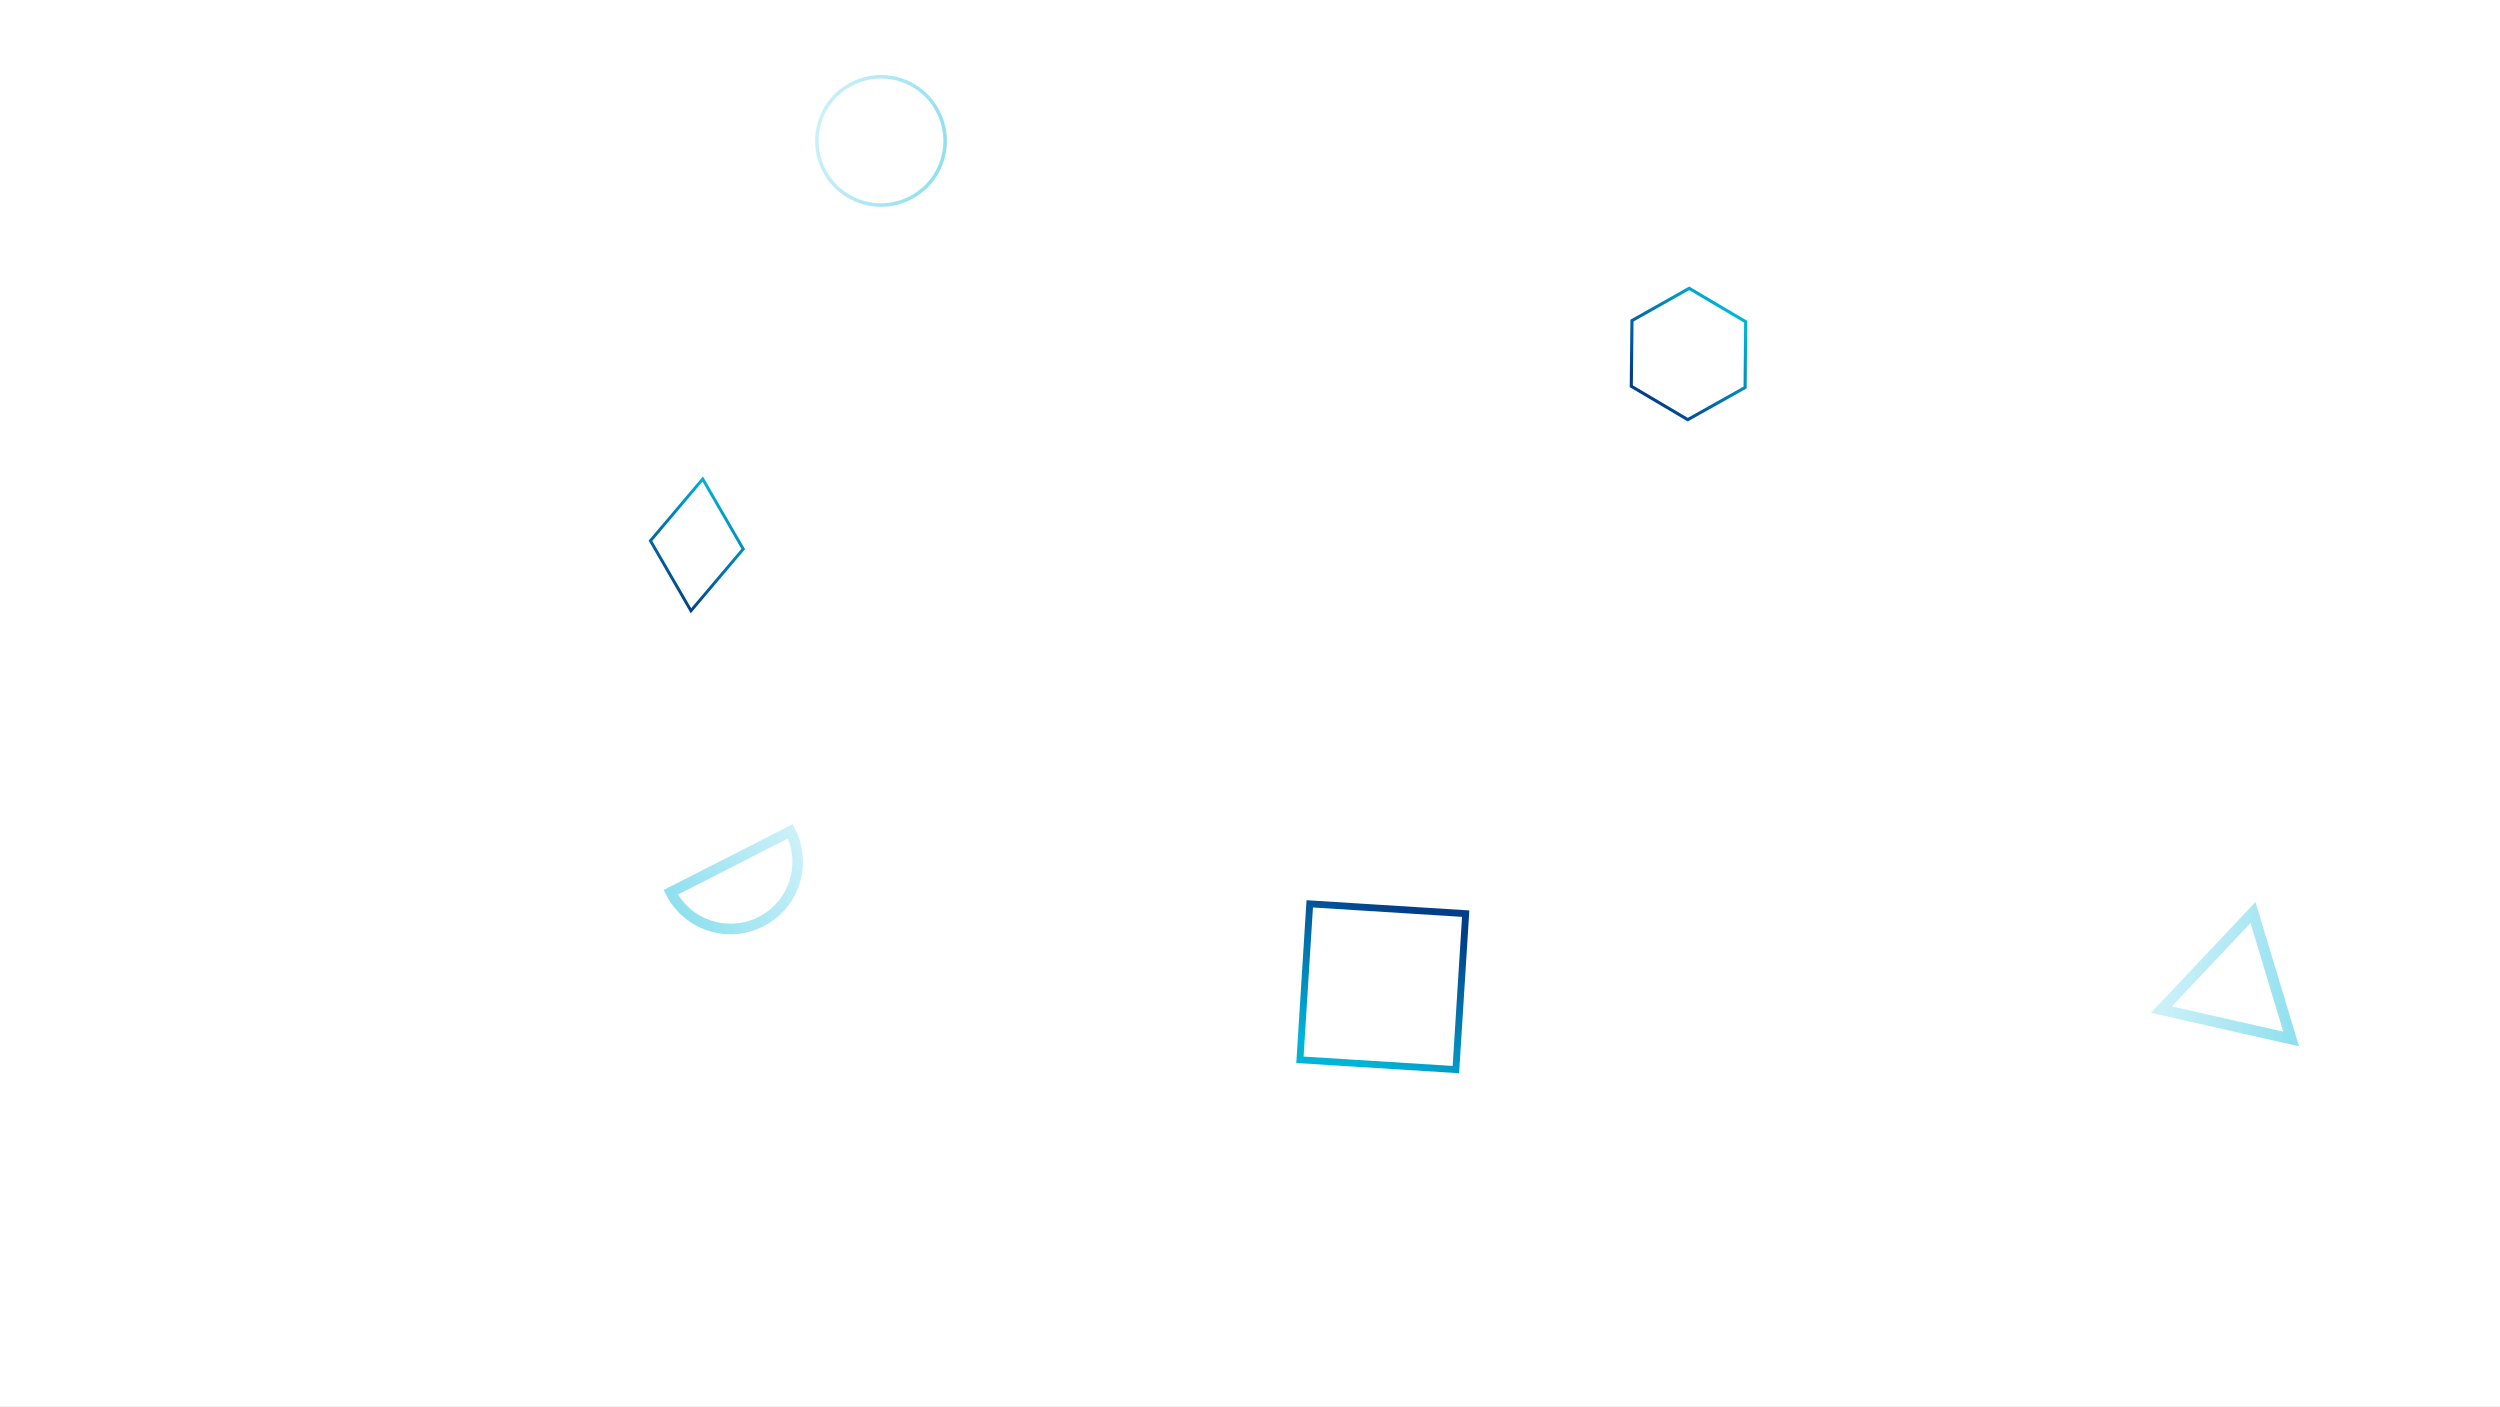
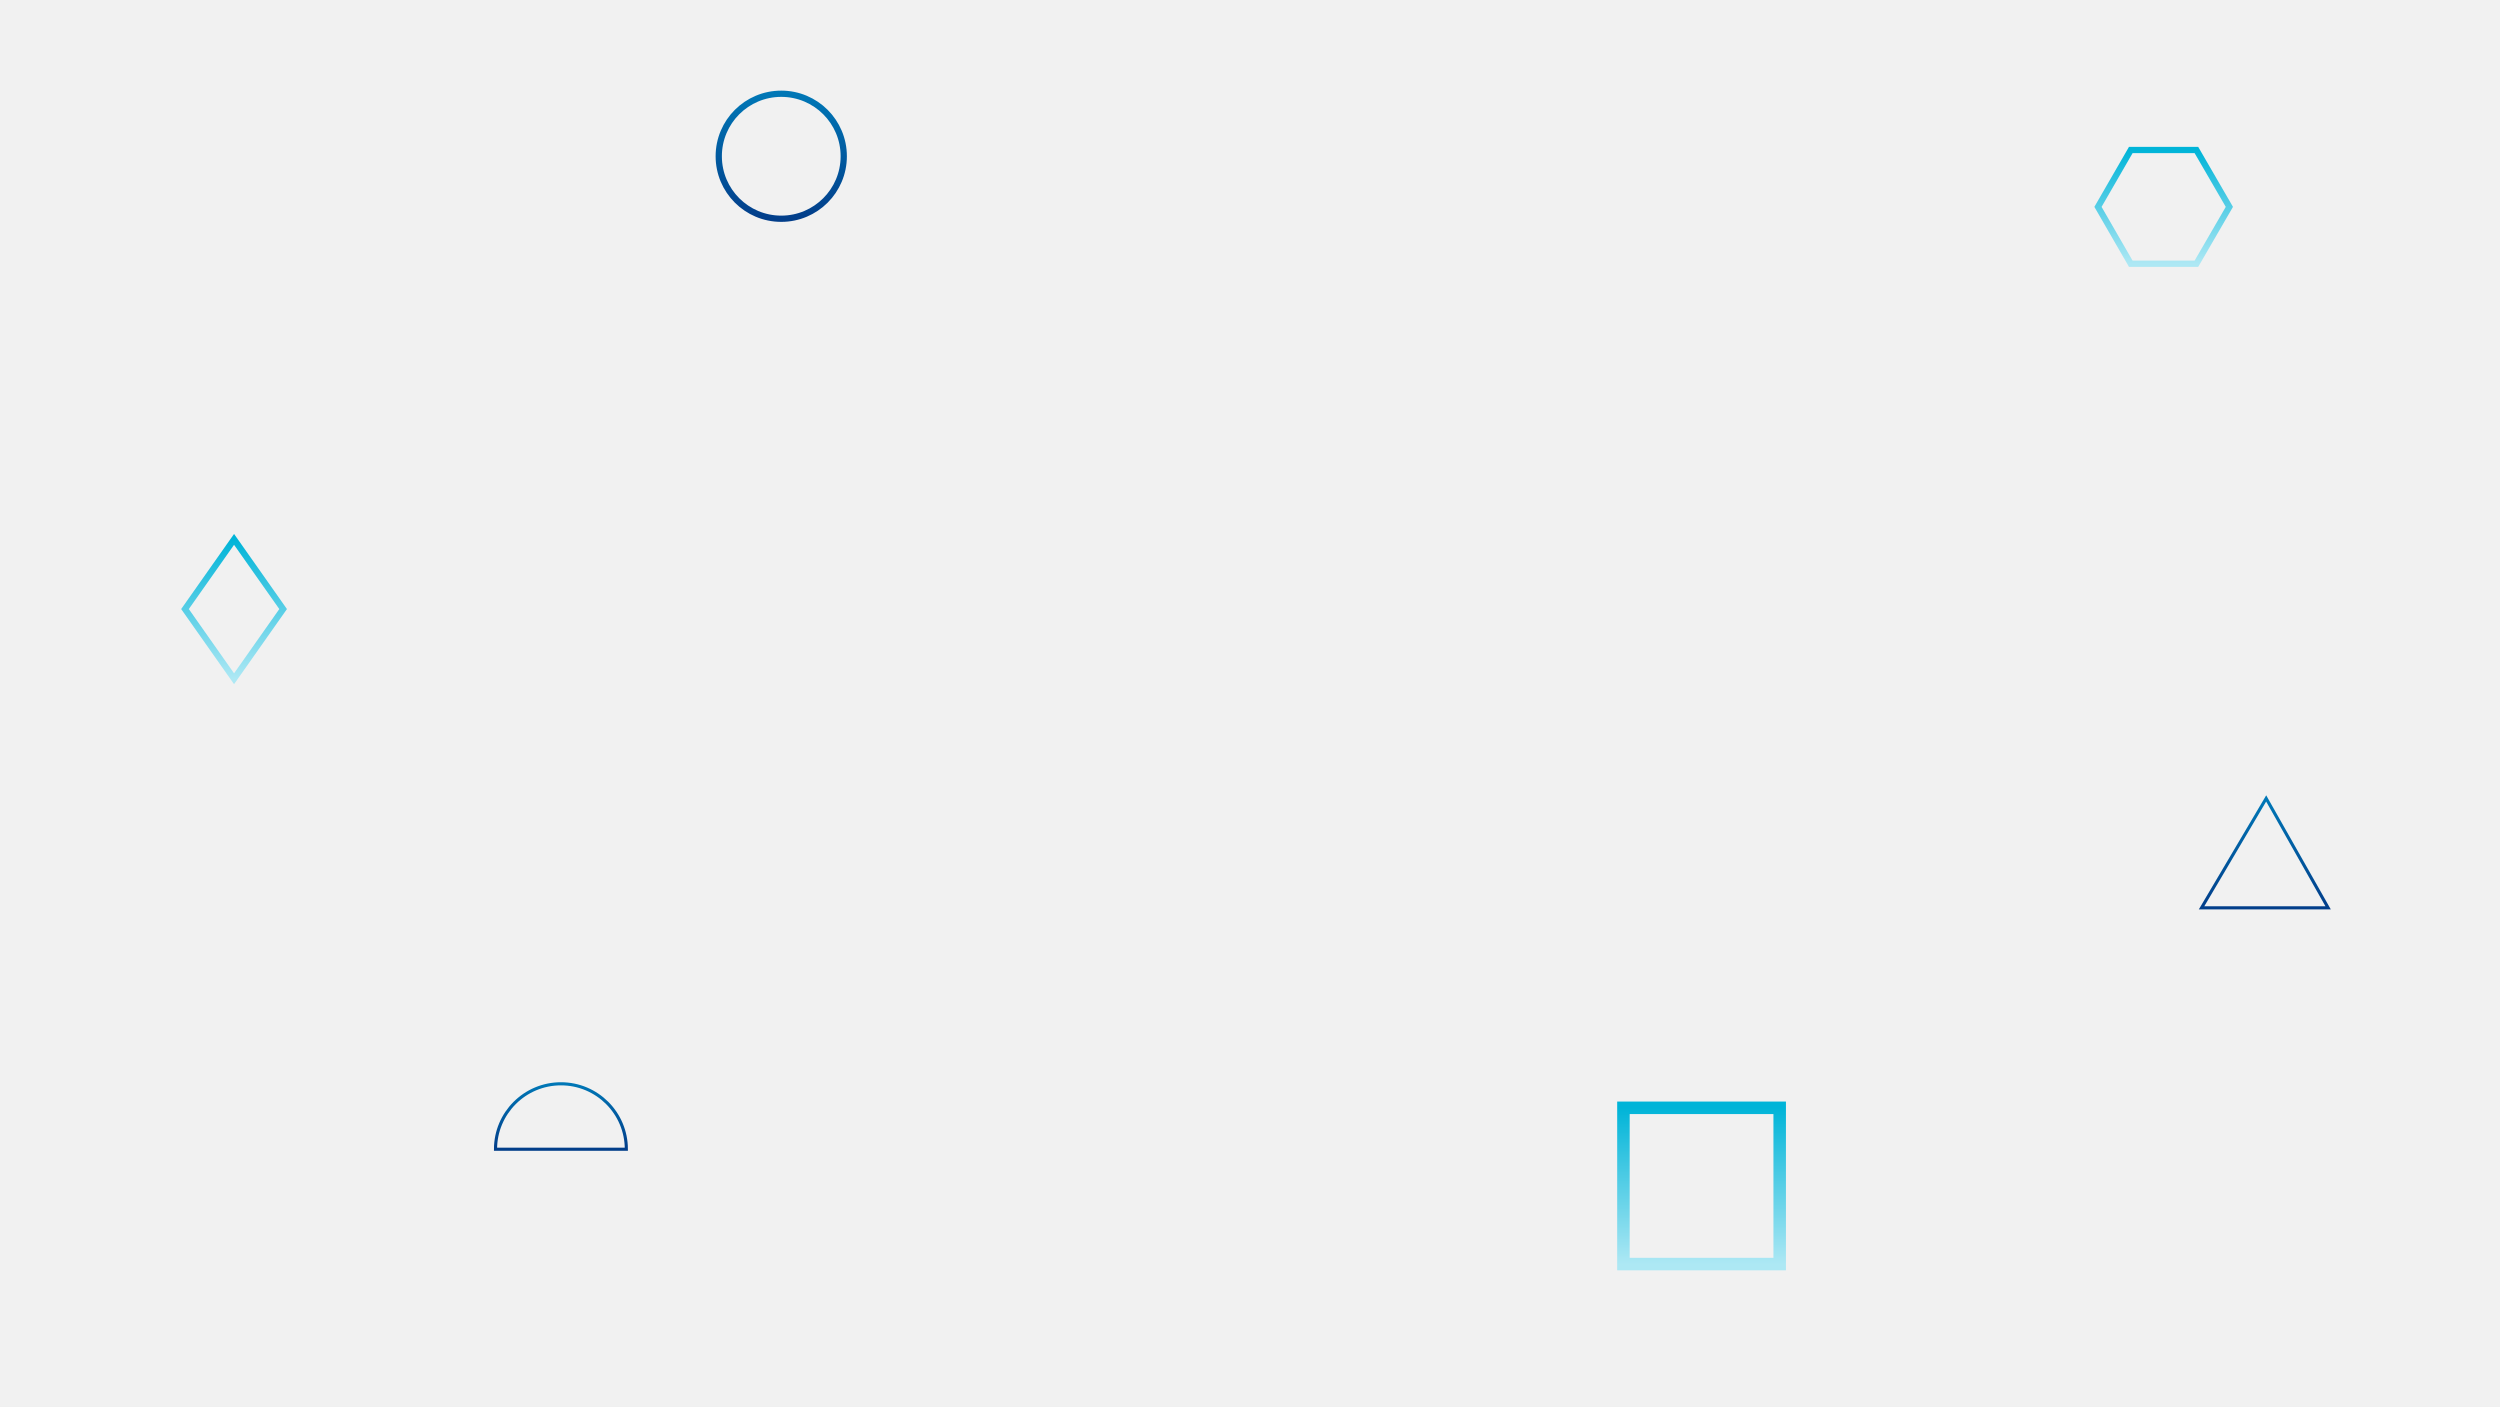
<svg xmlns="http://www.w3.org/2000/svg" viewBox="0 0 1600 900">
-   <rect fill="#ffffff" width="1600" height="900" />
+   <rect fill="#F1F1F1" width="1600" height="900" />
  <defs>
-     <linearGradient id="a" x1="0" x2="0" y1="1" y2="0" gradientTransform="rotate(88,0.5,0.5)">
-       <stop offset="0" stop-color="#CAF0F8" />
-       <stop offset="1" stop-color="#90E0EF" />
+     <linearGradient id="a" x1="0" x2="0" y1="1" y2="0">
+       <stop offset="0" stop-color="#023E8A" />
+       <stop offset="1" stop-color="#0077B6" />
    </linearGradient>
-     <linearGradient id="b" x1="0" x2="0" y1="0" y2="1" gradientTransform="rotate(21,0.5,0.5)">
+     <linearGradient id="b" x1="0" x2="0" y1="0" y2="1">
      <stop offset="0" stop-color="#00B4D8" />
-       <stop offset="1" stop-color="#023E8A" />
+       <stop offset="1" stop-color="#ADE8F4" />
    </linearGradient>
  </defs>
  <g fill="#FFF" fill-opacity="0" stroke-miterlimit="10">
-     <g stroke="url(#a)" stroke-width="6.6">
-       <path transform="translate(-89.25 20.4) rotate(12.75 1409 581) scale(1.051)" d="M1409 581 1450.35 511 1490 581z" />
-       <circle stroke-width="2.2" transform="translate(-51 51) rotate(15.3 800 450) scale(1.026)" cx="500" cy="100" r="40" />
-       <path transform="translate(45.9 -153) rotate(153 401 736) scale(1.026)" d="M400.86 735.5h-83.73c0-23.12 18.74-41.87 41.87-41.87S400.86 712.38 400.86 735.5z" />
+     <g stroke="url(#a)" stroke-width="2">
+       <path transform="translate(0 0)" d="M1409 581 1450.35 511 1490 581z" />
+       <circle stroke-width="4" transform="rotate(0 800 450)" cx="500" cy="100" r="40" />
+       <path transform="translate(0 0)" d="M400.86 735.5h-83.73c0-23.12 18.74-41.87 41.87-41.87S400.86 712.38 400.86 735.5z" />
    </g>
-     <g stroke="url(#b)" stroke-width="2">
-       <path transform="translate(306 -20.4) rotate(5.1 150 345) scale(0.949)" d="M149.8 345.2 118.4 389.8 149.8 434.4 181.2 389.8z" />
-       <rect stroke-width="4.4" transform="translate(-204 -127.5) rotate(183.6 1089 759)" x="1039" y="709" width="100" height="100" />
-       <path transform="translate(-306 102) rotate(30.6 1400 132)" d="M1426.8 132.4 1405.7 168.8 1363.7 168.8 1342.7 132.4 1363.7 96 1405.7 96z" />
+     <g stroke="url(#b)" stroke-width="4">
+       <path transform="translate(0 0)" d="M149.8 345.2 118.4 389.8 149.8 434.4 181.2 389.8z" />
+       <rect stroke-width="8" transform="rotate(0 1089 759)" x="1039" y="709" width="100" height="100" />
+       <path transform="rotate(0 1400 132)" d="M1426.8 132.4 1405.7 168.8 1363.7 168.8 1342.7 132.4 1363.7 96 1405.7 96z" />
    </g>
  </g>
</svg>
